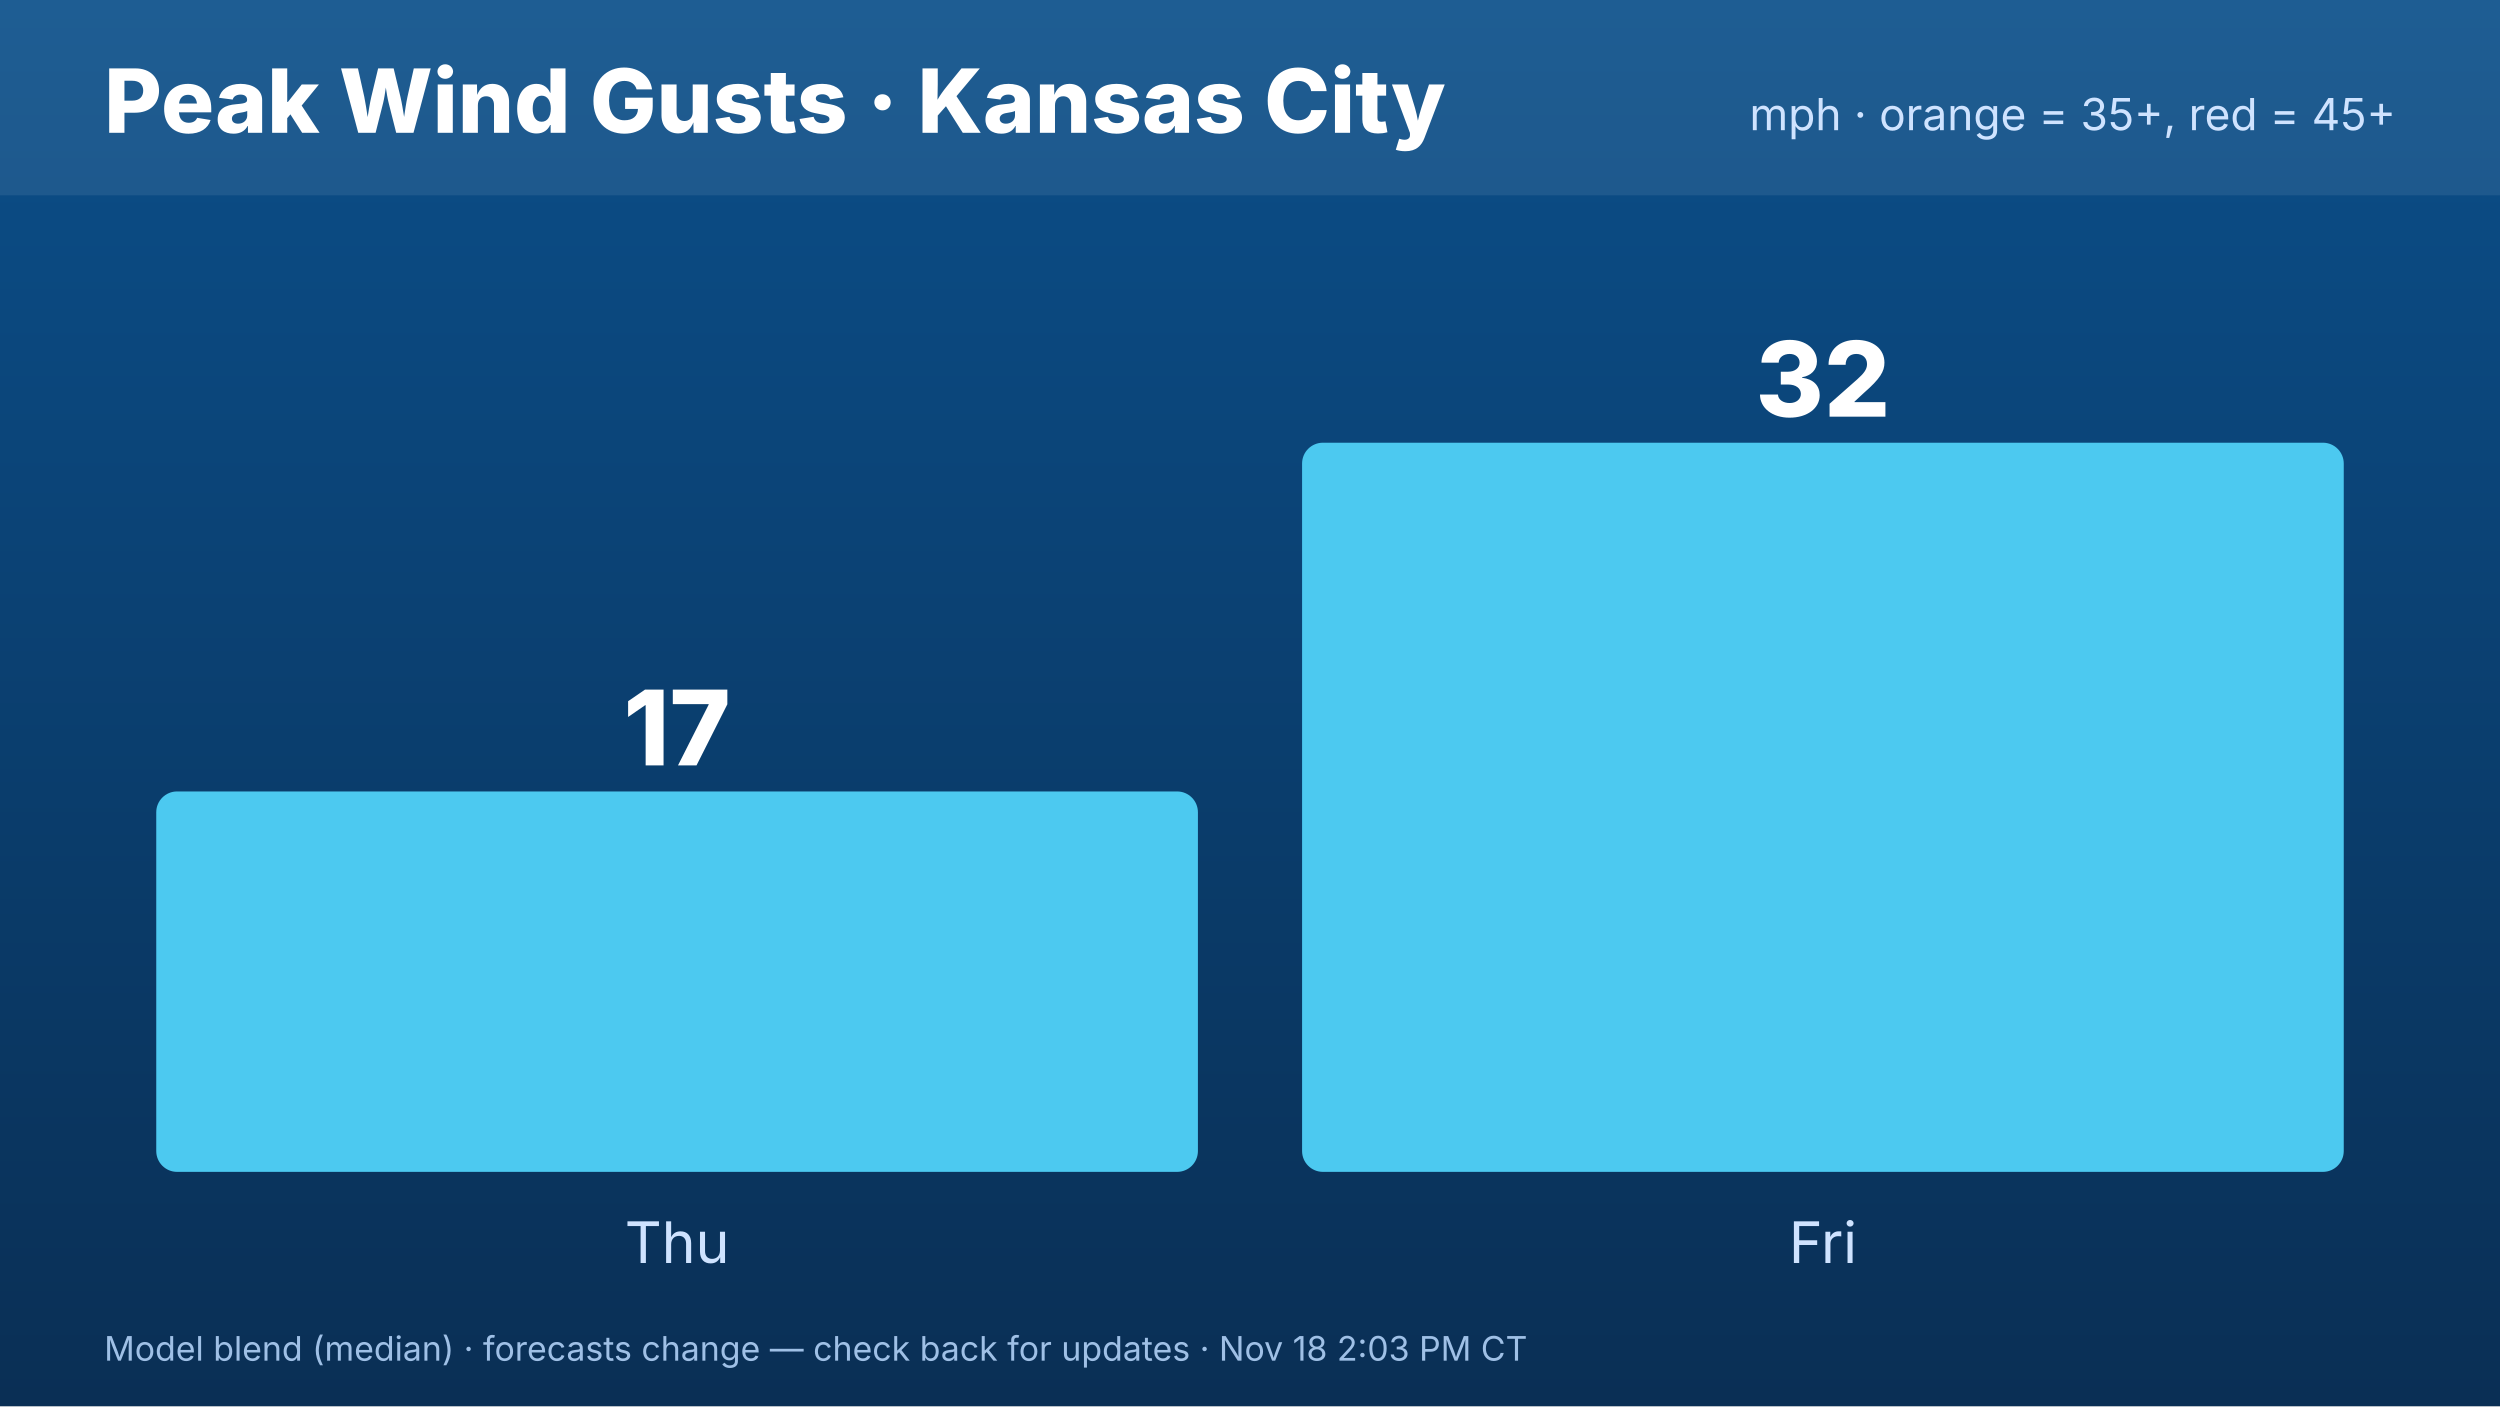
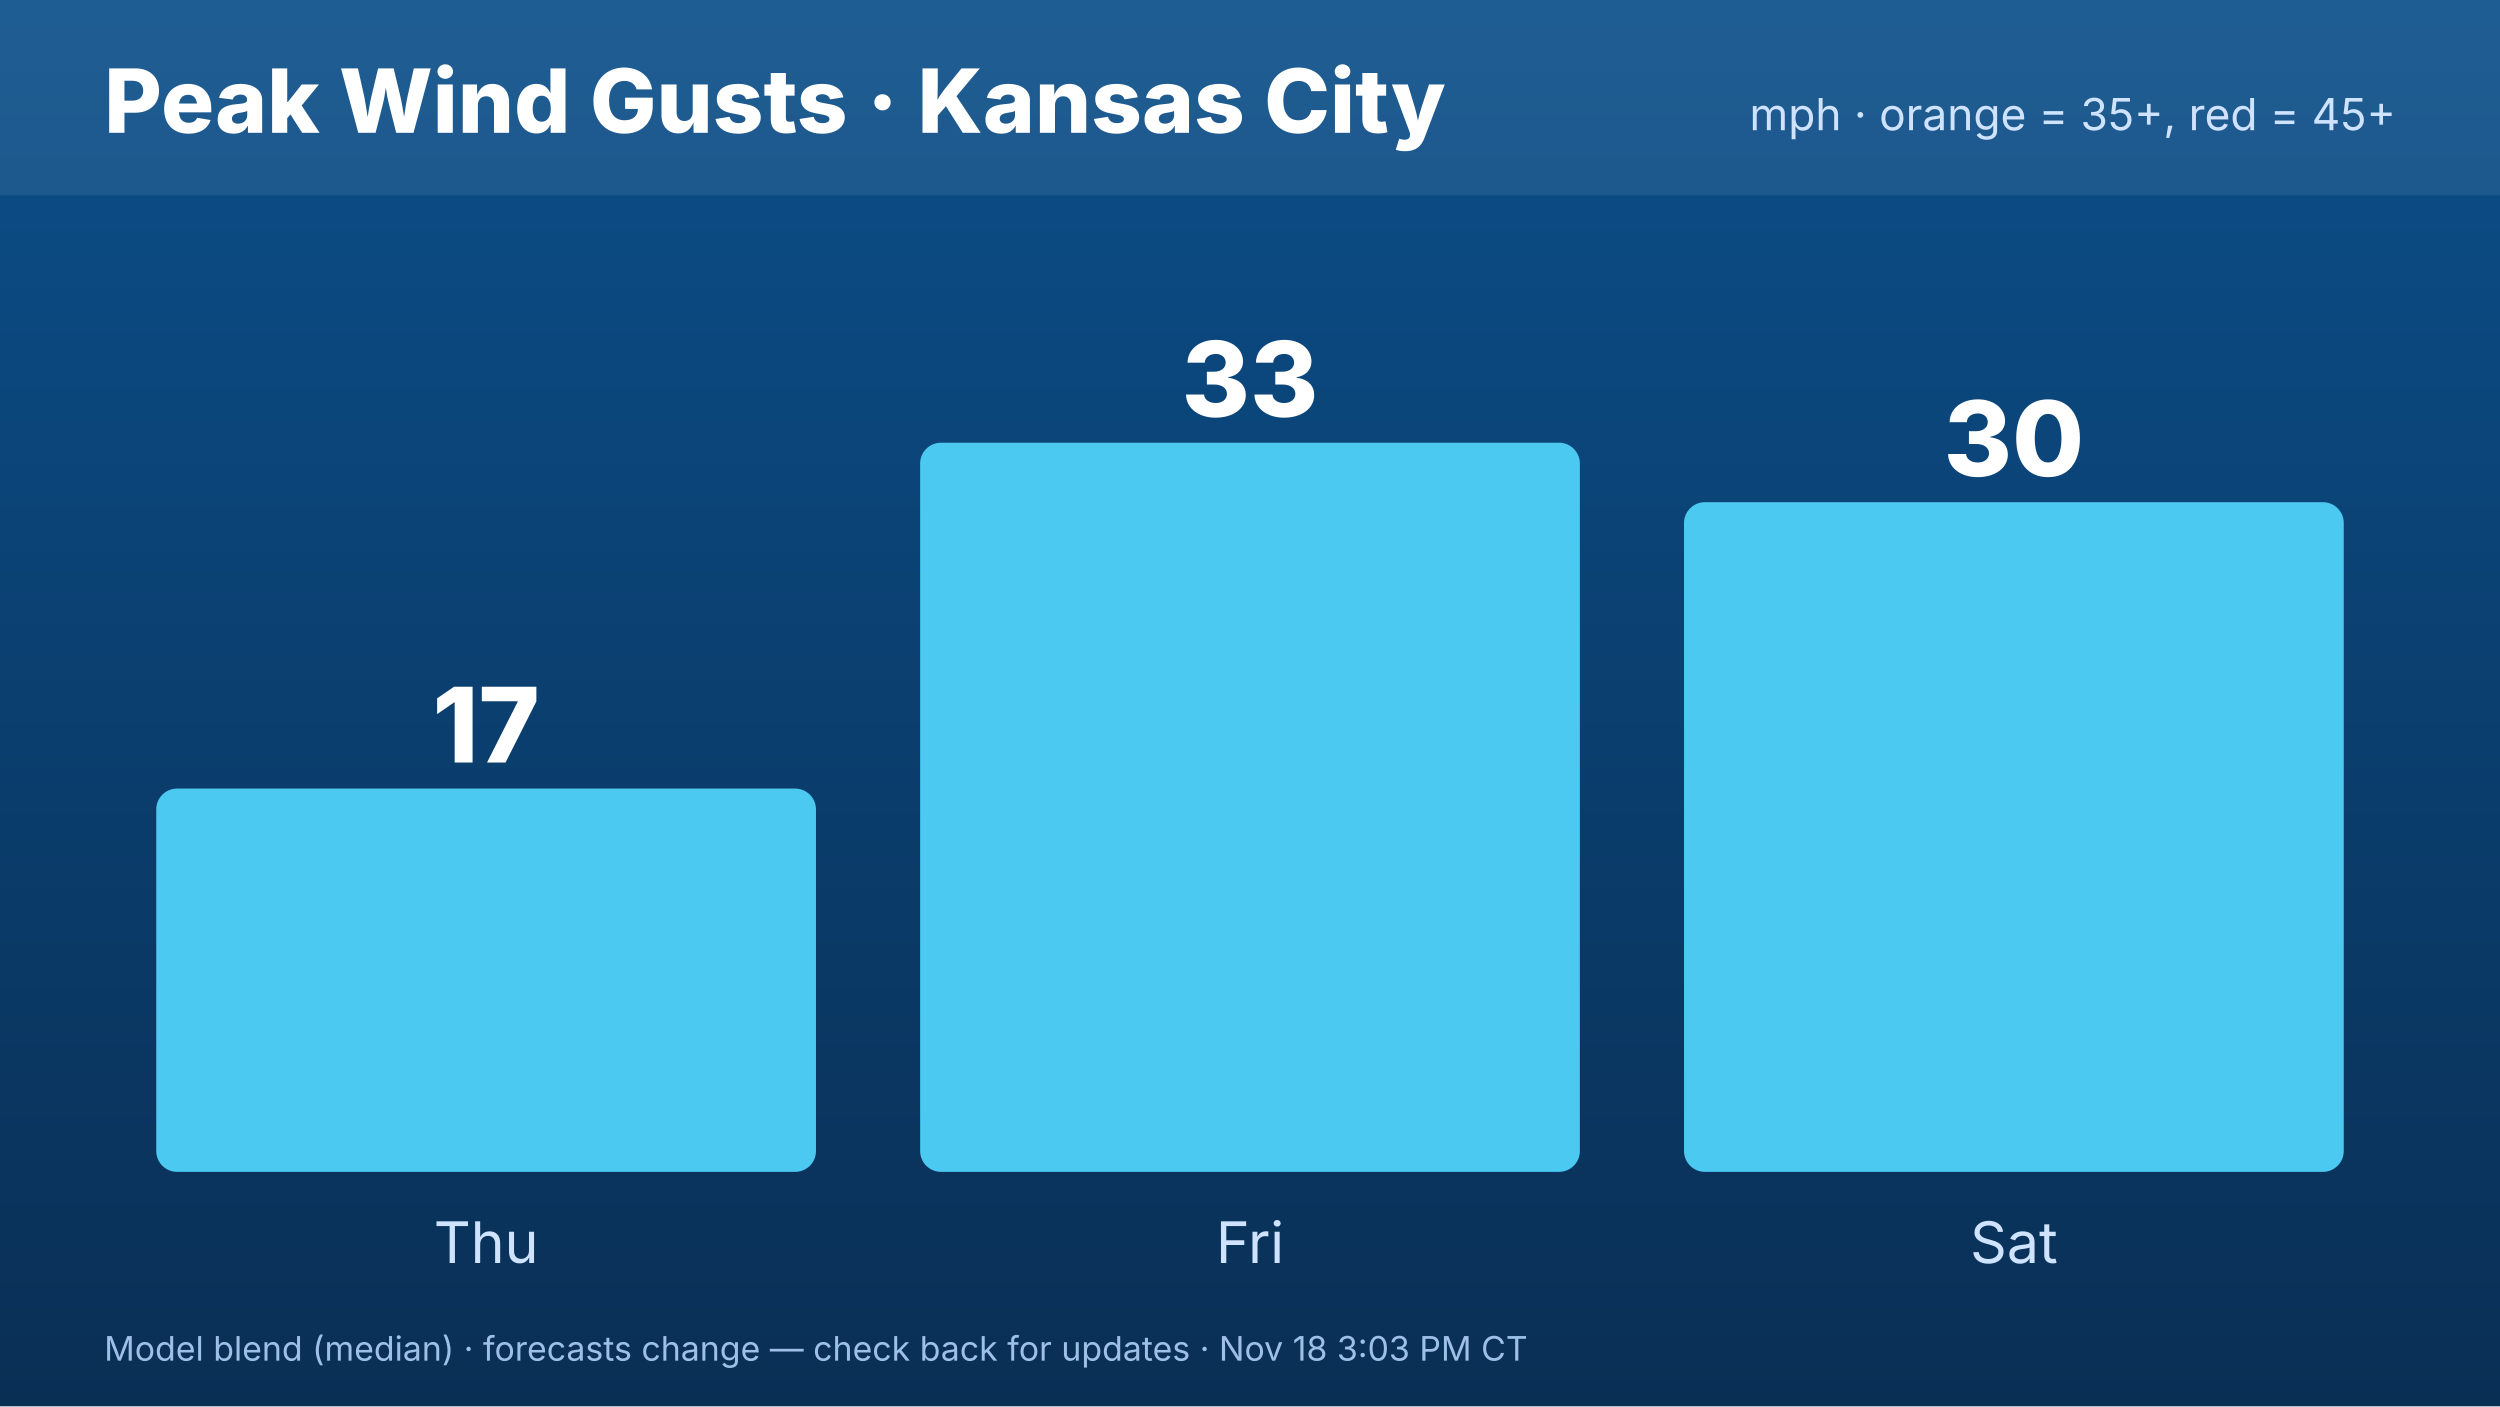
<svg xmlns="http://www.w3.org/2000/svg" width="1920" height="1080" viewBox="0 0 1920 1080" font-family="Inter,Helvetica,Arial,sans-serif">
  <defs>
    <linearGradient id="bg" x1="0" y1="0" x2="0" y2="1">
      <stop offset="0" stop-color="#0b4f8a" />
      <stop offset="1" stop-color="#0a2f55" />
    </linearGradient>
  </defs>
  <rect width="1920" height="1080" fill="url(#bg)" />
  <rect x="0" y="0" width="1920" height="150" fill="#ffffff" opacity=".08" />
  <text x="80" y="102" font-size="68" font-weight="800" fill="#fff">Peak Wind Gusts · Kansas City</text>
  <text x="1840" y="100" font-size="34" fill="#cfe3ff" text-anchor="end">mph · orange = 35+, red = 45+</text>
-   <rect x="120.0" y="607.826" width="800.0" height="292.174" rx="16" fill="#4cc9f0" />
-   <text x="520.0" y="587.826" font-size="80" font-weight="800" fill="#fff" text-anchor="middle">17</text>
-   <text x="520.0" y="970" font-size="44" fill="#cfe3ff" text-anchor="middle">Thu</text>
-   <rect x="1000.0" y="340.0" width="800.0" height="560.0" rx="16" fill="#4cc9f0" />
-   <text x="1400.0" y="320.0" font-size="80" font-weight="800" fill="#fff" text-anchor="middle">32</text>
-   <text x="1400.0" y="970" font-size="44" fill="#cfe3ff" text-anchor="middle">Fri</text>
-   <text x="80" y="1045" font-size="26" fill="#9fc0e6">Model blend (median) · forecasts change — check back for updates · Nov 18 2:03 PM CT</text>
+   <rect x="120.0" y="605.619" width="506.667" height="294.381" rx="16" fill="#4cc9f0" />
+   <text x="373.333" y="585.619" font-size="80" font-weight="800" fill="#fff" text-anchor="middle">17</text>
+   <text x="373.333" y="970" font-size="44" fill="#cfe3ff" text-anchor="middle">Thu</text>
+   <rect x="706.667" y="340.0" width="506.667" height="560.0" rx="16" fill="#4cc9f0" />
+   <text x="960.0" y="320.0" font-size="80" font-weight="800" fill="#fff" text-anchor="middle">33</text>
+   <text x="960.0" y="970" font-size="44" fill="#cfe3ff" text-anchor="middle">Fri</text>
+   <rect x="1293.333" y="385.68" width="506.667" height="514.32" rx="16" fill="#4cc9f0" />
+   <text x="1546.667" y="365.68" font-size="80" font-weight="800" fill="#fff" text-anchor="middle">30</text>
+   <text x="1546.667" y="970" font-size="44" fill="#cfe3ff" text-anchor="middle">Sat</text>
+   <text x="80" y="1045" font-size="26" fill="#9fc0e6">Model blend (median) · forecasts change — check back for updates · Nov 18 3:03 PM CT</text>
</svg>
